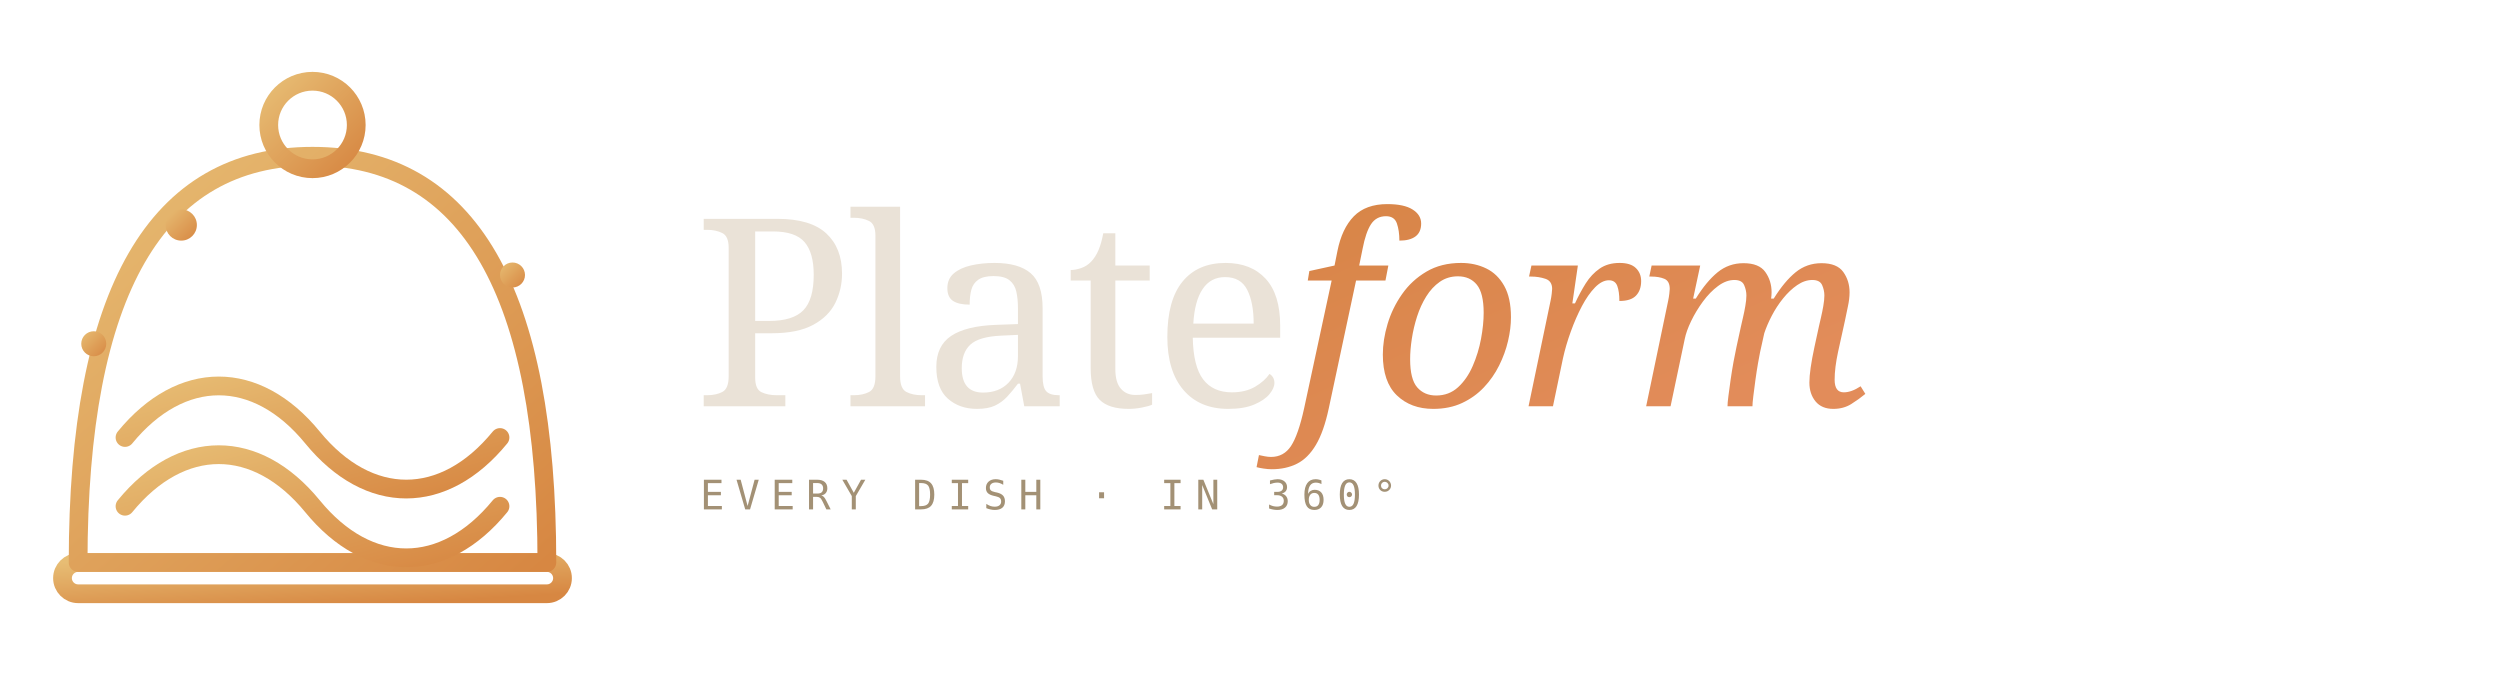
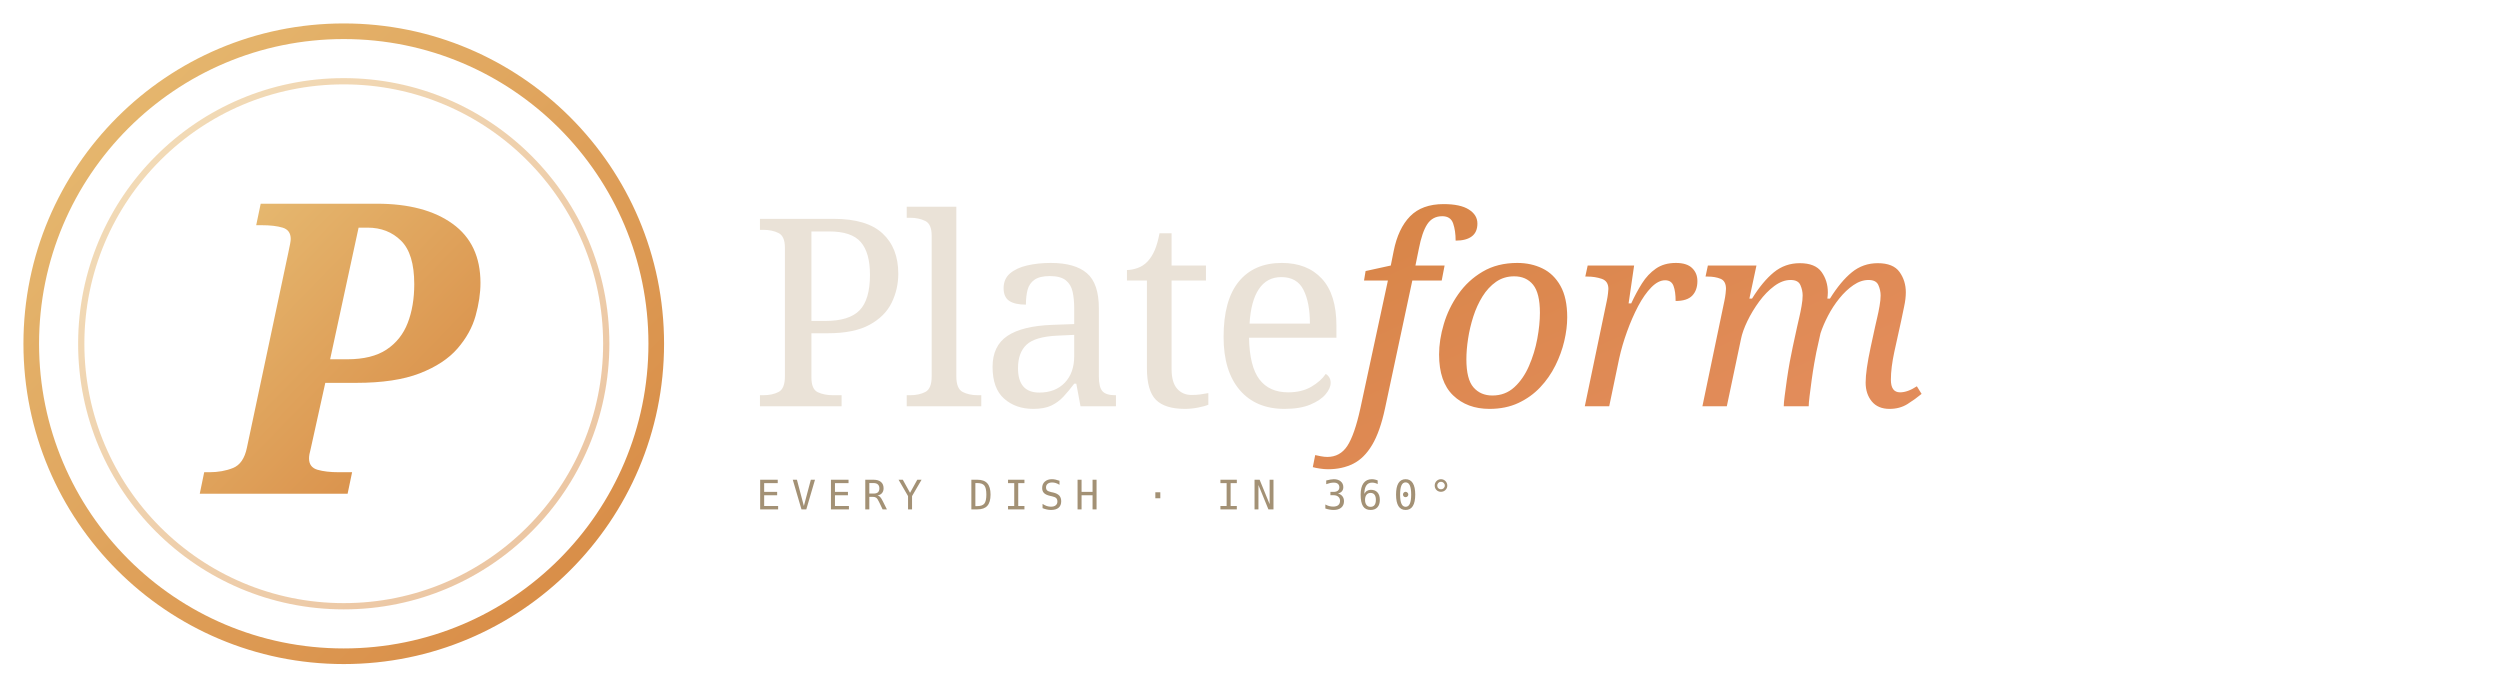
<svg xmlns="http://www.w3.org/2000/svg" viewBox="0 0 800 220" width="800" height="220">
  <defs>
    <linearGradient id="lk-gold" x1="0" y1="0" x2="1" y2="1">
-       <stop offset="0" stop-color="hsl(38,70%,68%)" />
-       <stop offset="1" stop-color="hsl(28,65%,55%)" />
+       <stop offset="0%" stop-color="hsl(38,70%,68%)" />
+       <stop offset="100%" stop-color="hsl(28,65%,55%)" />
    </linearGradient>
    <linearGradient id="lk-bronze" x1="0" y1="0" x2="1" y2="0.5">
-       <stop offset="0" stop-color="hsl(28,62%,52%)" />
-       <stop offset="1" stop-color="hsl(22,70%,62%)" />
+       <stop offset="0%" stop-color="hsl(28,62%,52%)" />
+       <stop offset="100%" stop-color="hsl(22,70%,62%)" />
    </linearGradient>
  </defs>
-   <g transform="translate(20, 10)">
-     <line x1="0" y1="170" x2="160" y2="170" stroke="url(#lk-gold)" stroke-width="6" stroke-linecap="round" />
-     <rect x="0" y="170" width="160" height="10" rx="5" fill="none" stroke="url(#lk-gold)" stroke-width="6" stroke-linecap="round" />
-     <path d="M 5 170 Q 5 40 80 40 Q 155 40 155 170 Z" fill="none" stroke="url(#lk-gold)" stroke-width="6" stroke-linejoin="round" />
-     <circle cx="80" cy="30" r="14" fill="none" stroke="url(#lk-gold)" stroke-width="6" />
-     <path d="M 20 130 C 38 108, 62 108, 80 130 C 98 152, 122 152, 140 130" fill="none" stroke="url(#lk-gold)" stroke-width="6" stroke-linecap="round" />
-     <path d="M 20 152 C 38 130, 62 130, 80 152 C 98 174, 122 174, 140 152" fill="none" stroke="url(#lk-gold)" stroke-width="6" stroke-linecap="round" />
-     <circle cx="38" cy="62" r="5" fill="url(#lk-gold)" />
-     <circle cx="10" cy="100" r="4" fill="url(#lk-gold)" />
-     <circle cx="144" cy="78" r="4" fill="url(#lk-gold)" />
-   </g>
-   <text x="222" y="130" font-family="Cormorant Garamond, Georgia, serif" font-weight="500" font-size="84" fill="hsl(36,30%,88%)" letter-spacing="-0.02em">Plate<tspan font-style="italic" fill="url(#lk-bronze)">form</tspan>
+   <circle cx="110" cy="110" r="100" fill="none" stroke="url(#lk-gold)" stroke-width="5" />
+   <circle cx="110" cy="110" r="84" fill="none" stroke="url(#lk-gold)" stroke-width="2" opacity="0.5" />
+   <text x="110" y="158" font-family="Cormorant Garamond, Georgia, serif" font-size="130" font-style="italic" font-weight="600" text-anchor="middle" fill="url(#lk-gold)">P</text>
+   <text x="240" y="130" font-family="Cormorant Garamond, Georgia, serif" font-weight="500" font-size="84" fill="hsl(36,30%,88%)" letter-spacing="-0.02em">Plate<tspan font-style="italic" fill="url(#lk-bronze)">form</tspan>
  </text>
-   <text x="224" y="163" font-family="DM Mono, ui-monospace, monospace" font-size="13" letter-spacing="3.5" fill="hsl(36,20%,55%)">EVERY DISH · IN 360°</text>
+   <text x="242" y="163" font-family="DM Mono, ui-monospace, monospace" font-size="13" letter-spacing="3.5" fill="hsl(36,20%,55%)">EVERY DISH · IN 360°</text>
</svg>
